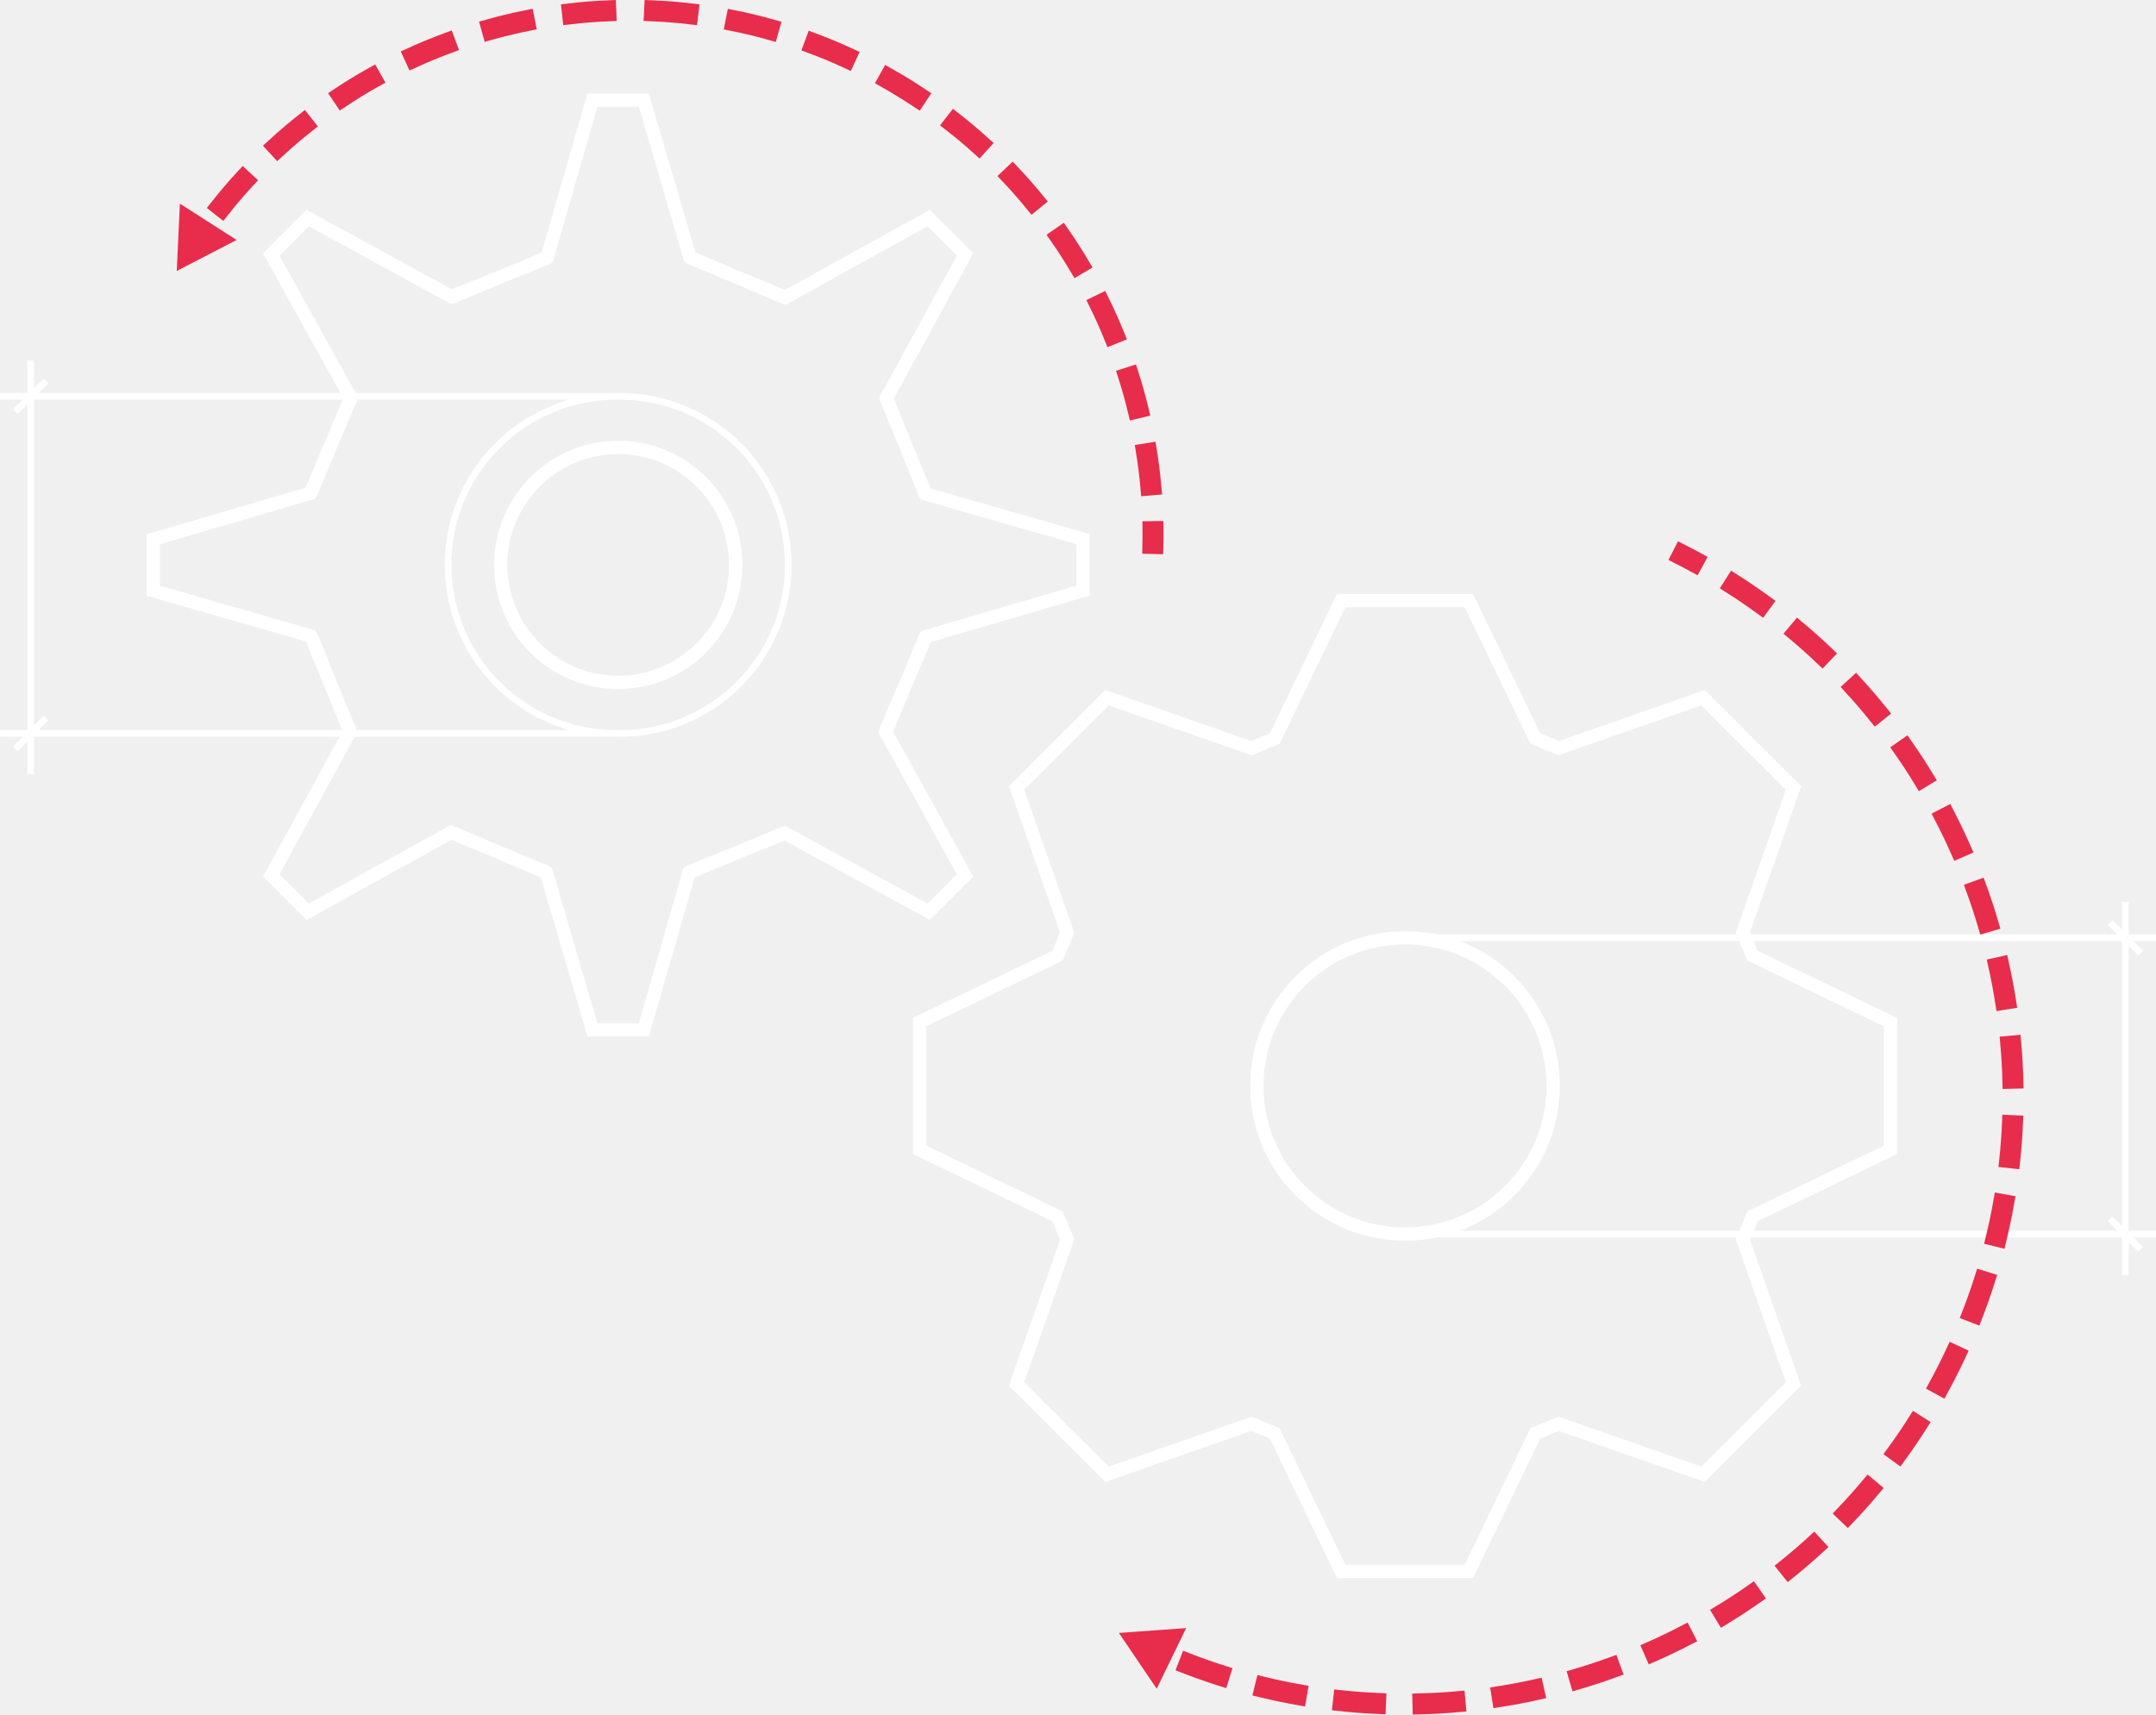
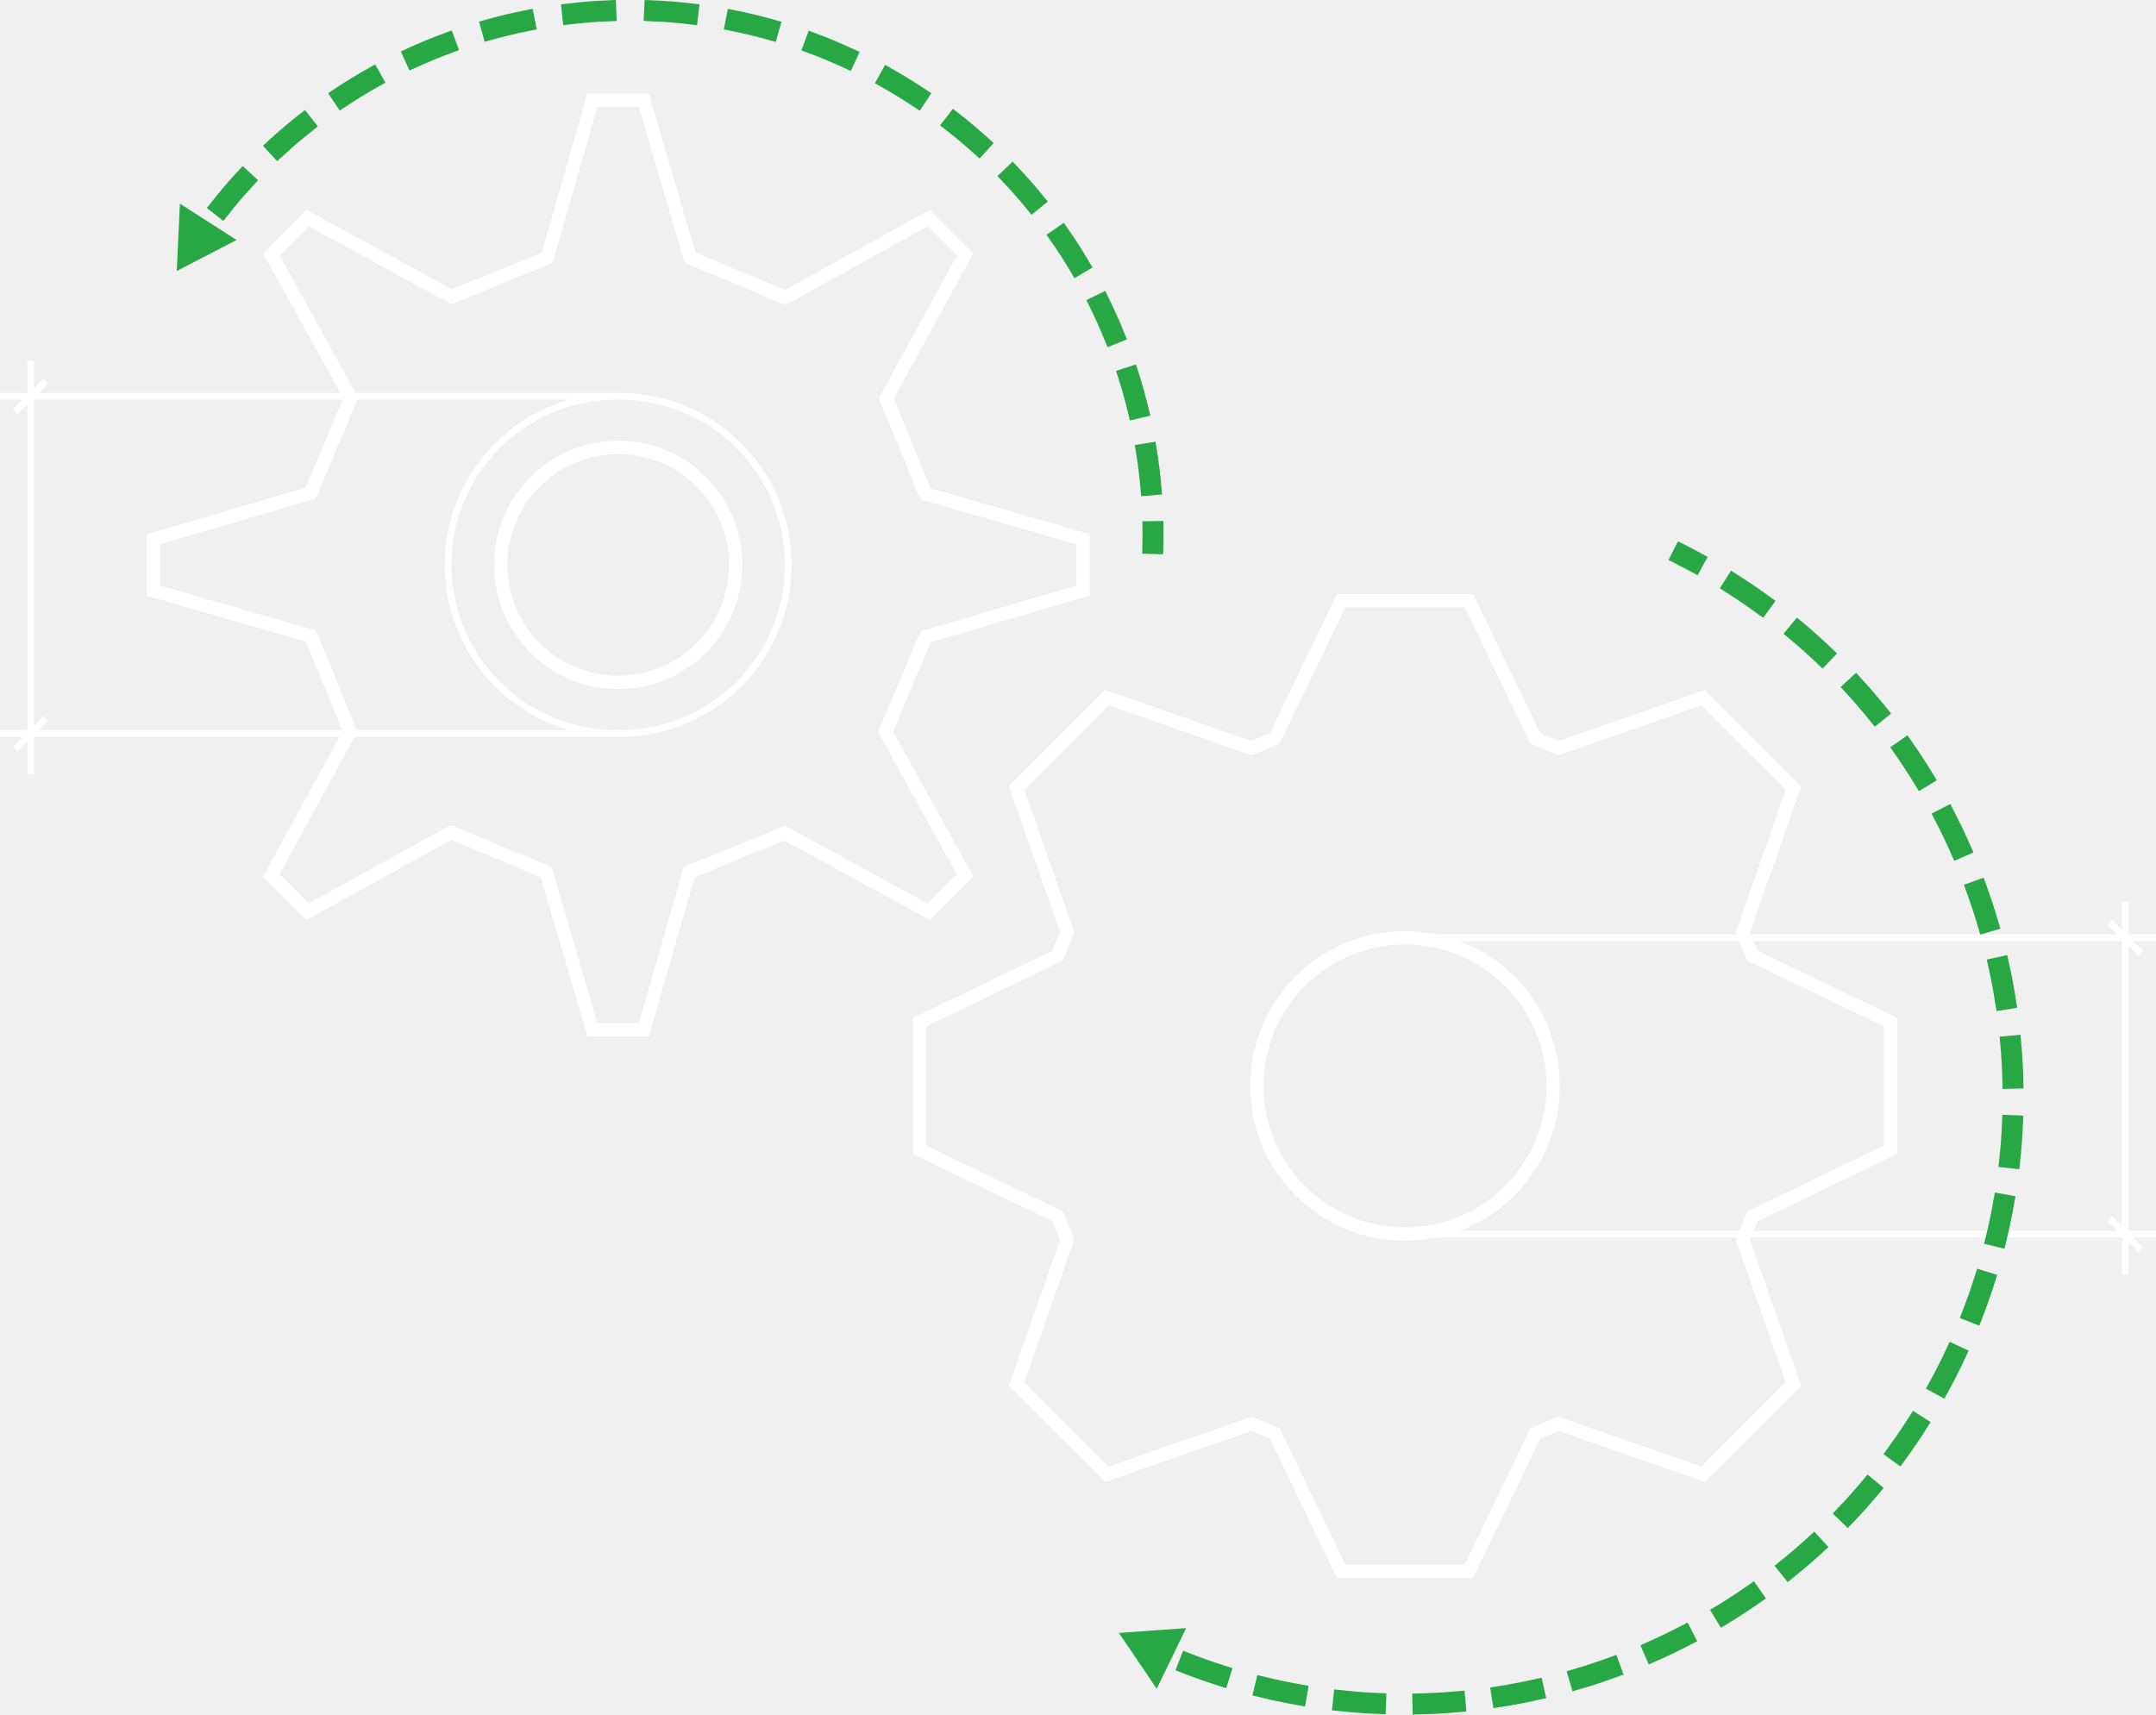
<svg xmlns="http://www.w3.org/2000/svg" width="162.214" height="129.031" viewBox="0 0 162.214 129.031">
  <g transform="translate(-739.941 -515.277)">
    <path d="M457.511,163.865a12.685,12.685,0,1,0,0-25.369m0,25.369a12.685,12.685,0,1,1,0-25.369m0,25.369h-44.2m44.2-25.369H411m0,25.369h2.307m0-28.06v28.06m0,3.076v-3.076m0,0-1.153,1.153m1.153-1.153,1.153-1.153m-2.307-23.062,1.153-1.153,1.153-1.153" transform="translate(328.941 406.607)" fill="none" stroke="#fff" stroke-width="0.5" />
    <path d="M500.721,196.017h56.122m-56.122-22.3h58.427m0,22.3h-2.305m0-24.986v24.986m0,3.075v-3.075m0,0L558,197.169m-1.153-1.152-1.153-1.153M558,174.875l-1.153-1.153-1.153-1.153" transform="translate(343.007 412.129)" fill="none" stroke="#fff" stroke-width="0.5" />
    <circle cx="11.147" cy="11.147" r="11.147" transform="translate(834.503 585.849)" fill="none" stroke="#fff" stroke-width="1" />
-     <path d="M484.554,230.055l1.873,2.765,1.458-3.005Zm41.121-81.4q.668.338,1.32.694l.278-.508q-.661-.361-1.336-.7Zm3.881,2.2q1.265.8,2.46,1.674l.341-.467q-1.211-.883-2.492-1.695Zm4.805,3.506q1.145.956,2.218,1.98l.4-.419q-1.085-1.036-2.246-2.006Zm4.3,4.1q1.01,1.1,1.939,2.257l.451-.362q-.942-1.171-1.964-2.286Zm3.725,4.635q.855,1.22,1.626,2.491l.494-.3q-.781-1.286-1.647-2.522Zm3.086,5.083q.689,1.319,1.289,2.68l.529-.232q-.607-1.378-1.3-2.716Zm2.4,5.44q.51,1.4.929,2.826l.555-.163q-.423-1.445-.94-2.861Zm1.673,5.706q.325,1.451.554,2.923l.571-.09q-.233-1.489-.561-2.959Zm.916,5.875q.134,1.48.169,2.971l.578-.014q-.036-1.51-.171-3.009Zm.142,5.943q-.061,1.484-.222,2.967l.576.062q.161-1.5.224-3.005Zm-.639,5.912q-.255,1.459-.61,2.91l.562.138q.357-1.47.618-2.947Zm-1.41,5.776q-.446,1.411-.987,2.807l.539.209q.548-1.412,1-2.843Zm-2.154,5.542q-.312.673-.65,1.341l.516.261q.342-.677.658-1.358Zm-.65,1.341q-.338.668-.694,1.32l.508.278q.361-.661.7-1.336Zm-2.2,3.881q-.8,1.265-1.674,2.46l.467.341q.883-1.211,1.695-2.492Zm-3.506,4.805q-.956,1.145-1.98,2.218l.419.4q1.036-1.084,2.006-2.246Zm-4.1,4.3q-1.1,1.01-2.257,1.939l.362.451q1.171-.942,2.286-1.964Zm-4.635,3.725q-1.22.855-2.491,1.626l.3.494q1.286-.781,2.522-1.647Zm-5.082,3.086q-1.32.689-2.681,1.289l.232.529q1.378-.607,2.716-1.3Zm-5.441,2.4q-1.4.51-2.826.929l.163.555q1.445-.423,2.862-.94Zm-5.706,1.673q-1.451.324-2.923.554l.09.571q1.489-.232,2.959-.561Zm-5.875.916q-1.48.134-2.971.169l.014.578q1.51-.036,3.009-.171Zm-5.943.142q-1.484-.061-2.967-.222l-.062.576q1.5.161,3.005.224Zm-5.912-.639q-1.459-.255-2.91-.61l-.138.562q1.47.357,2.949.618Zm-5.776-1.41q-1.411-.446-2.807-.987l-.209.539q1.412.548,2.843,1Z" transform="translate(340.472 408.541)" fill="#e72d4b" stroke="#e72d4b" stroke-width="1" />
-     <path d="M422.963,131.826l.155-3.336,2.811,1.8Zm2.425-3.983q.97-1.232,2.022-2.368l.425.392q-1.036,1.119-1.992,2.333Zm4.225-4.57q1.149-1.06,2.368-2.02l.359.455q-1.2.944-2.334,1.99Zm4.891-3.847q1.3-.866,2.657-1.622l.282.5q-1.338.746-2.619,1.6Zm5.435-3.031q1.418-.651,2.879-1.187l.2.543q-1.438.529-2.838,1.169Zm5.842-2.145q1.5-.422,3.028-.724l.112.567q-1.506.3-2.984.714Zm6.1-1.21q1.544-.182,3.1-.244l.023.578q-1.536.061-3.06.241Zm6.218-.244q1.553.061,3.1.245l-.068.574q-1.529-.18-3.06-.241Zm6.181.733q1.52.3,3.026.73l-.158.556q-1.482-.42-2.981-.718Zm5.986,1.7q1.451.538,2.873,1.2l-.243.524q-1.4-.649-2.832-1.179Zm5.646,2.615q.677.382,1.344.79l-.3.494q-.658-.4-1.324-.78Zm1.344.79q.633.39,1.248.8l-.32.481q-.606-.4-1.231-.787Zm3.653,2.532q1.178.918,2.27,1.908l-.389.428q-1.076-.975-2.236-1.879Zm4.389,3.979q1.024,1.081,1.957,2.226l-.449.366q-.918-1.128-1.928-2.193Zm3.742,4.592q.848,1.22,1.6,2.494l-.5.294q-.741-1.255-1.579-2.457Zm3.011,5.1q.658,1.331,1.212,2.7l-.537.216q-.546-1.352-1.194-2.665Zm2.219,5.492q.453,1.412.8,2.854l-.563.135q-.34-1.421-.786-2.813Zm1.381,5.761q.236,1.461.365,2.941l-.576.05q-.127-1.456-.361-2.9Zm.511,5.9q.009.741-.01,1.483l-.578-.015q.019-.73.01-1.461Z" transform="translate(330.817 403)" fill="#e72d4b" stroke="#e72d4b" stroke-width="1" />
+     <path d="M484.554,230.055l1.873,2.765,1.458-3.005Zm41.121-81.4q.668.338,1.32.694l.278-.508q-.661-.361-1.336-.7Zm3.881,2.2q1.265.8,2.46,1.674l.341-.467q-1.211-.883-2.492-1.695Zm4.805,3.506q1.145.956,2.218,1.98l.4-.419q-1.085-1.036-2.246-2.006Zm4.3,4.1q1.01,1.1,1.939,2.257l.451-.362q-.942-1.171-1.964-2.286Zm3.725,4.635q.855,1.22,1.626,2.491l.494-.3q-.781-1.286-1.647-2.522Zm3.086,5.083q.689,1.319,1.289,2.68l.529-.232q-.607-1.378-1.3-2.716Zm2.4,5.44q.51,1.4.929,2.826l.555-.163q-.423-1.445-.94-2.861Zm1.673,5.706q.325,1.451.554,2.923l.571-.09q-.233-1.489-.561-2.959Zm.916,5.875q.134,1.48.169,2.971l.578-.014q-.036-1.51-.171-3.009Zm.142,5.943q-.061,1.484-.222,2.967l.576.062q.161-1.5.224-3.005Zm-.639,5.912q-.255,1.459-.61,2.91l.562.138q.357-1.47.618-2.947Zm-1.41,5.776q-.446,1.411-.987,2.807l.539.209q.548-1.412,1-2.843Zm-2.154,5.542q-.312.673-.65,1.341l.516.261q.342-.677.658-1.358Zm-.65,1.341q-.338.668-.694,1.32l.508.278q.361-.661.7-1.336Zm-2.2,3.881q-.8,1.265-1.674,2.46l.467.341q.883-1.211,1.695-2.492Zm-3.506,4.805q-.956,1.145-1.98,2.218l.419.4q1.036-1.084,2.006-2.246Zm-4.1,4.3q-1.1,1.01-2.257,1.939l.362.451q1.171-.942,2.286-1.964Zm-4.635,3.725q-1.22.855-2.491,1.626l.3.494q1.286-.781,2.522-1.647Zm-5.082,3.086q-1.32.689-2.681,1.289l.232.529q1.378-.607,2.716-1.3Zm-5.441,2.4q-1.4.51-2.826.929l.163.555q1.445-.423,2.862-.94Zm-5.706,1.673q-1.451.324-2.923.554l.09.571q1.489-.232,2.959-.561Zm-5.875.916q-1.48.134-2.971.169l.014.578q1.51-.036,3.009-.171Zm-5.943.142q-1.484-.061-2.967-.222l-.062.576q1.5.161,3.005.224Zm-5.912-.639q-1.459-.255-2.91-.61l-.138.562q1.47.357,2.949.618Zm-5.776-1.41q-1.411-.446-2.807-.987l-.209.539q1.412.548,2.843,1Z" transform="translate(340.472 408.541)" fill="#28a745" stroke="#28a745" stroke-width="1" />
+     <path d="M422.963,131.826l.155-3.336,2.811,1.8Zm2.425-3.983q.97-1.232,2.022-2.368l.425.392q-1.036,1.119-1.992,2.333Zm4.225-4.57q1.149-1.06,2.368-2.02l.359.455q-1.2.944-2.334,1.99Zm4.891-3.847q1.3-.866,2.657-1.622l.282.5q-1.338.746-2.619,1.6Zm5.435-3.031q1.418-.651,2.879-1.187l.2.543q-1.438.529-2.838,1.169Zm5.842-2.145q1.5-.422,3.028-.724l.112.567q-1.506.3-2.984.714Zm6.1-1.21q1.544-.182,3.1-.244l.023.578q-1.536.061-3.06.241Zm6.218-.244q1.553.061,3.1.245l-.068.574q-1.529-.18-3.06-.241Zm6.181.733q1.52.3,3.026.73l-.158.556q-1.482-.42-2.981-.718Zm5.986,1.7q1.451.538,2.873,1.2l-.243.524q-1.4-.649-2.832-1.179Zm5.646,2.615q.677.382,1.344.79l-.3.494q-.658-.4-1.324-.78Zm1.344.79q.633.39,1.248.8l-.32.481q-.606-.4-1.231-.787Zm3.653,2.532q1.178.918,2.27,1.908l-.389.428q-1.076-.975-2.236-1.879Zm4.389,3.979q1.024,1.081,1.957,2.226l-.449.366q-.918-1.128-1.928-2.193Zm3.742,4.592q.848,1.22,1.6,2.494l-.5.294q-.741-1.255-1.579-2.457Zm3.011,5.1q.658,1.331,1.212,2.7l-.537.216q-.546-1.352-1.194-2.665Zm2.219,5.492q.453,1.412.8,2.854l-.563.135q-.34-1.421-.786-2.813Zm1.381,5.761q.236,1.461.365,2.941l-.576.05q-.127-1.456-.361-2.9Zm.511,5.9q.009.741-.01,1.483l-.578-.015q.019-.73.01-1.461Z" transform="translate(330.817 403)" fill="#28a745" stroke="#28a745" stroke-width="1" />
    <circle cx="8.841" cy="8.841" r="8.841" transform="translate(777.613 548.946)" fill="none" stroke="#fff" stroke-width="1" />
    <path d="M470.812,192.748v-9.61l10.38-5,.724-1.749-3.806-10.872,6.8-6.795,10.871,3.8,1.75-.724,5-10.379h9.609l5,10.379,1.75.724,10.871-3.8,6.8,6.795-3.806,10.872.725,1.749,10.378,5v9.61l-10.378,5-.725,1.749,3.806,10.872-6.8,6.795-10.871-3.8-1.75.724-5,10.379h-9.609l-5-10.379-1.75-.724-10.871,3.8-6.8-6.795,3.806-10.872-.724-1.749Z" transform="translate(338.318 409.056)" fill="none" stroke="#fff" stroke-width="1" />
    <path d="M432.809,148.5l3.005-7.246-5.965-10.781,2.732-2.737,10.811,5.91,7.277-2.927m28.415,28.457-3,7.248,5.964,10.781-2.737,2.732L468.5,174.029l-7.275,2.932m.059-46.263,7.246,3,10.781-5.964,2.737,2.732-5.91,10.811,2.927,7.277M450.61,176.974l-7.248-3-10.781,5.965-2.732-2.737,5.91-10.811-2.931-7.275m43.257-17.866,3,7.248,11.841,3.4,0,3.868L479.1,159.236l-3.077,7.216m-40.214-.03-3-7.246-11.841-3.4,0-3.868,11.823-3.465,3.071-7.218m32.669,32.755-7.247,3-3.406,11.841-3.867,0-3.466-11.823-7.216-3.076m.03-40.214,7.246-3.005,3.406-11.841,3.867,0,3.465,11.823,7.218,3.072" transform="translate(330.504 403.951)" fill="none" stroke="#fff" stroke-width="1" />
  </g>
</svg>
